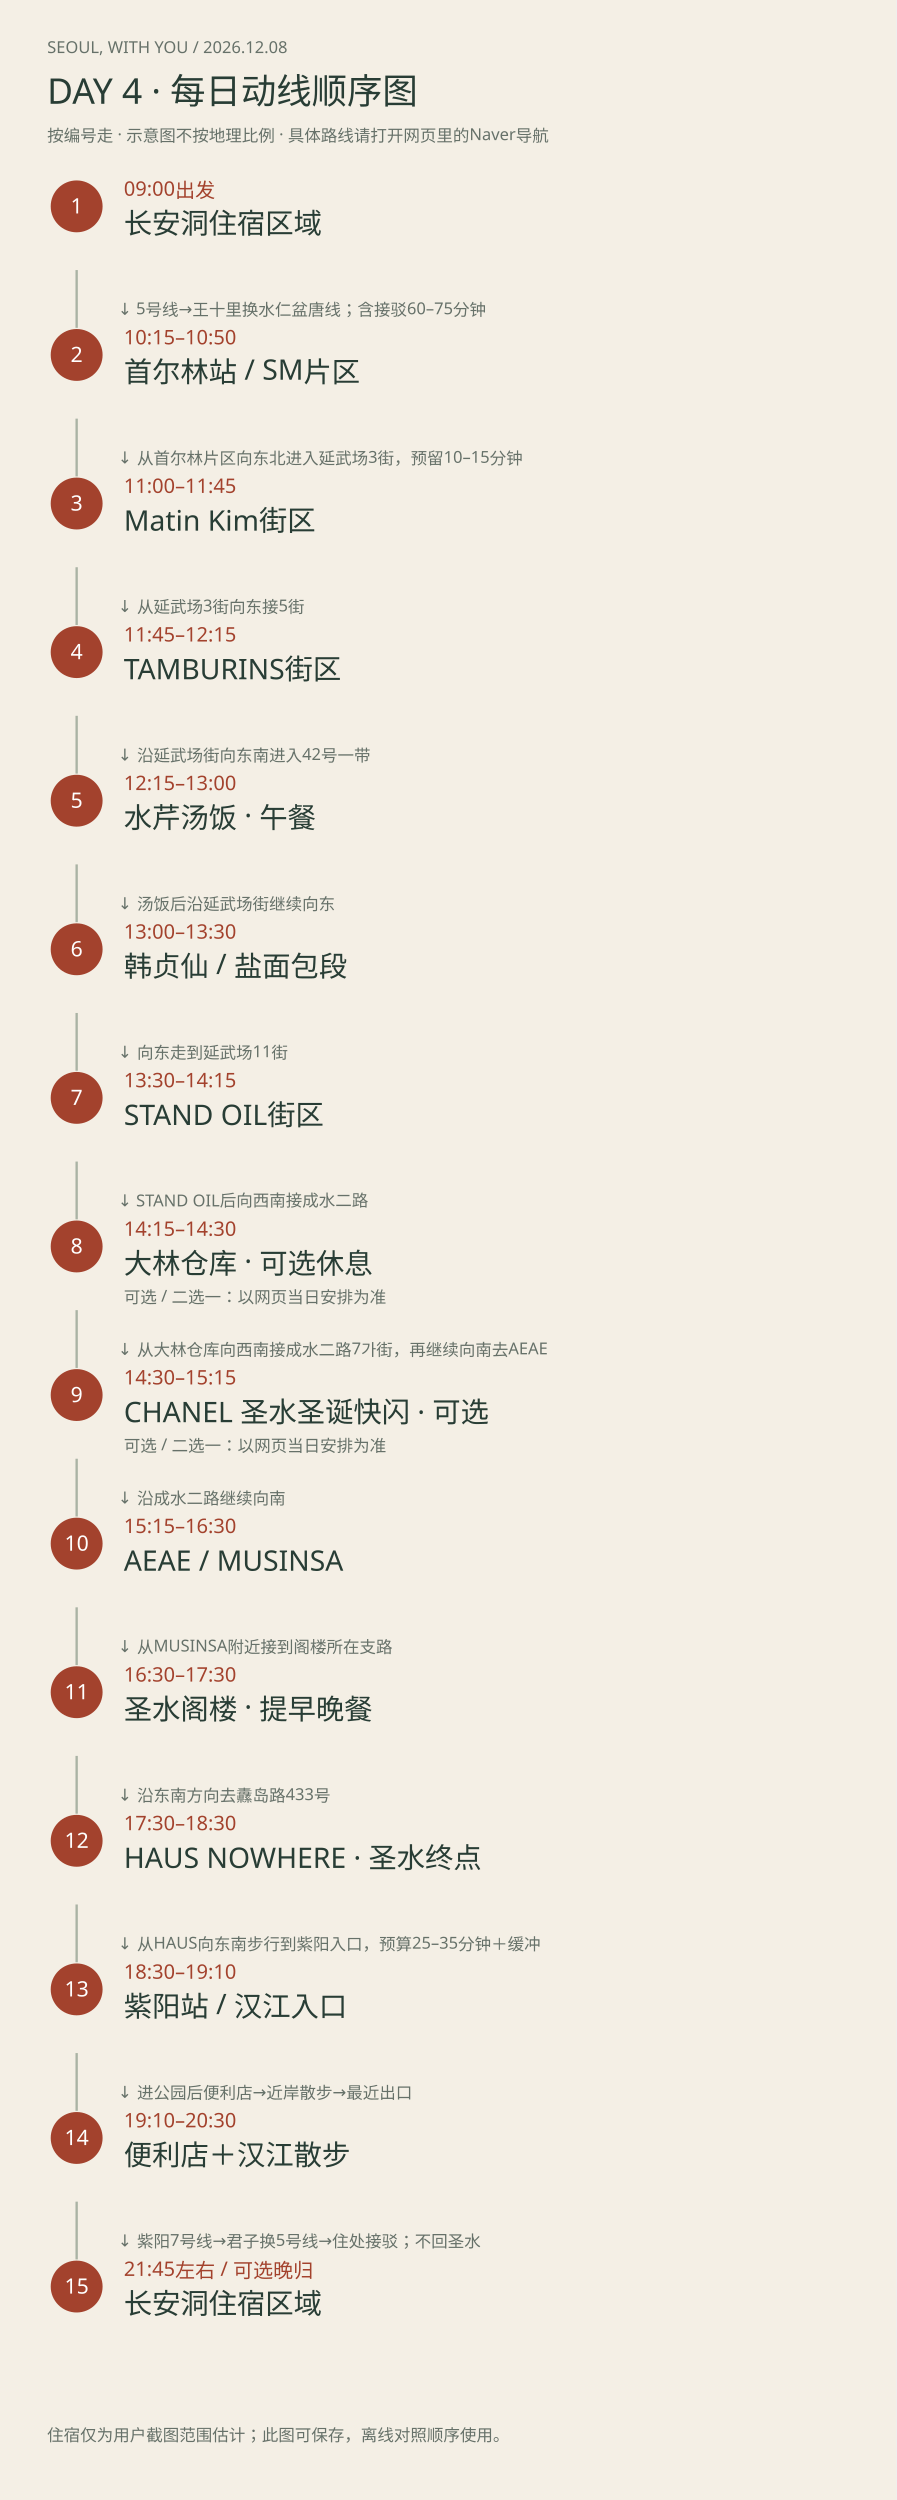
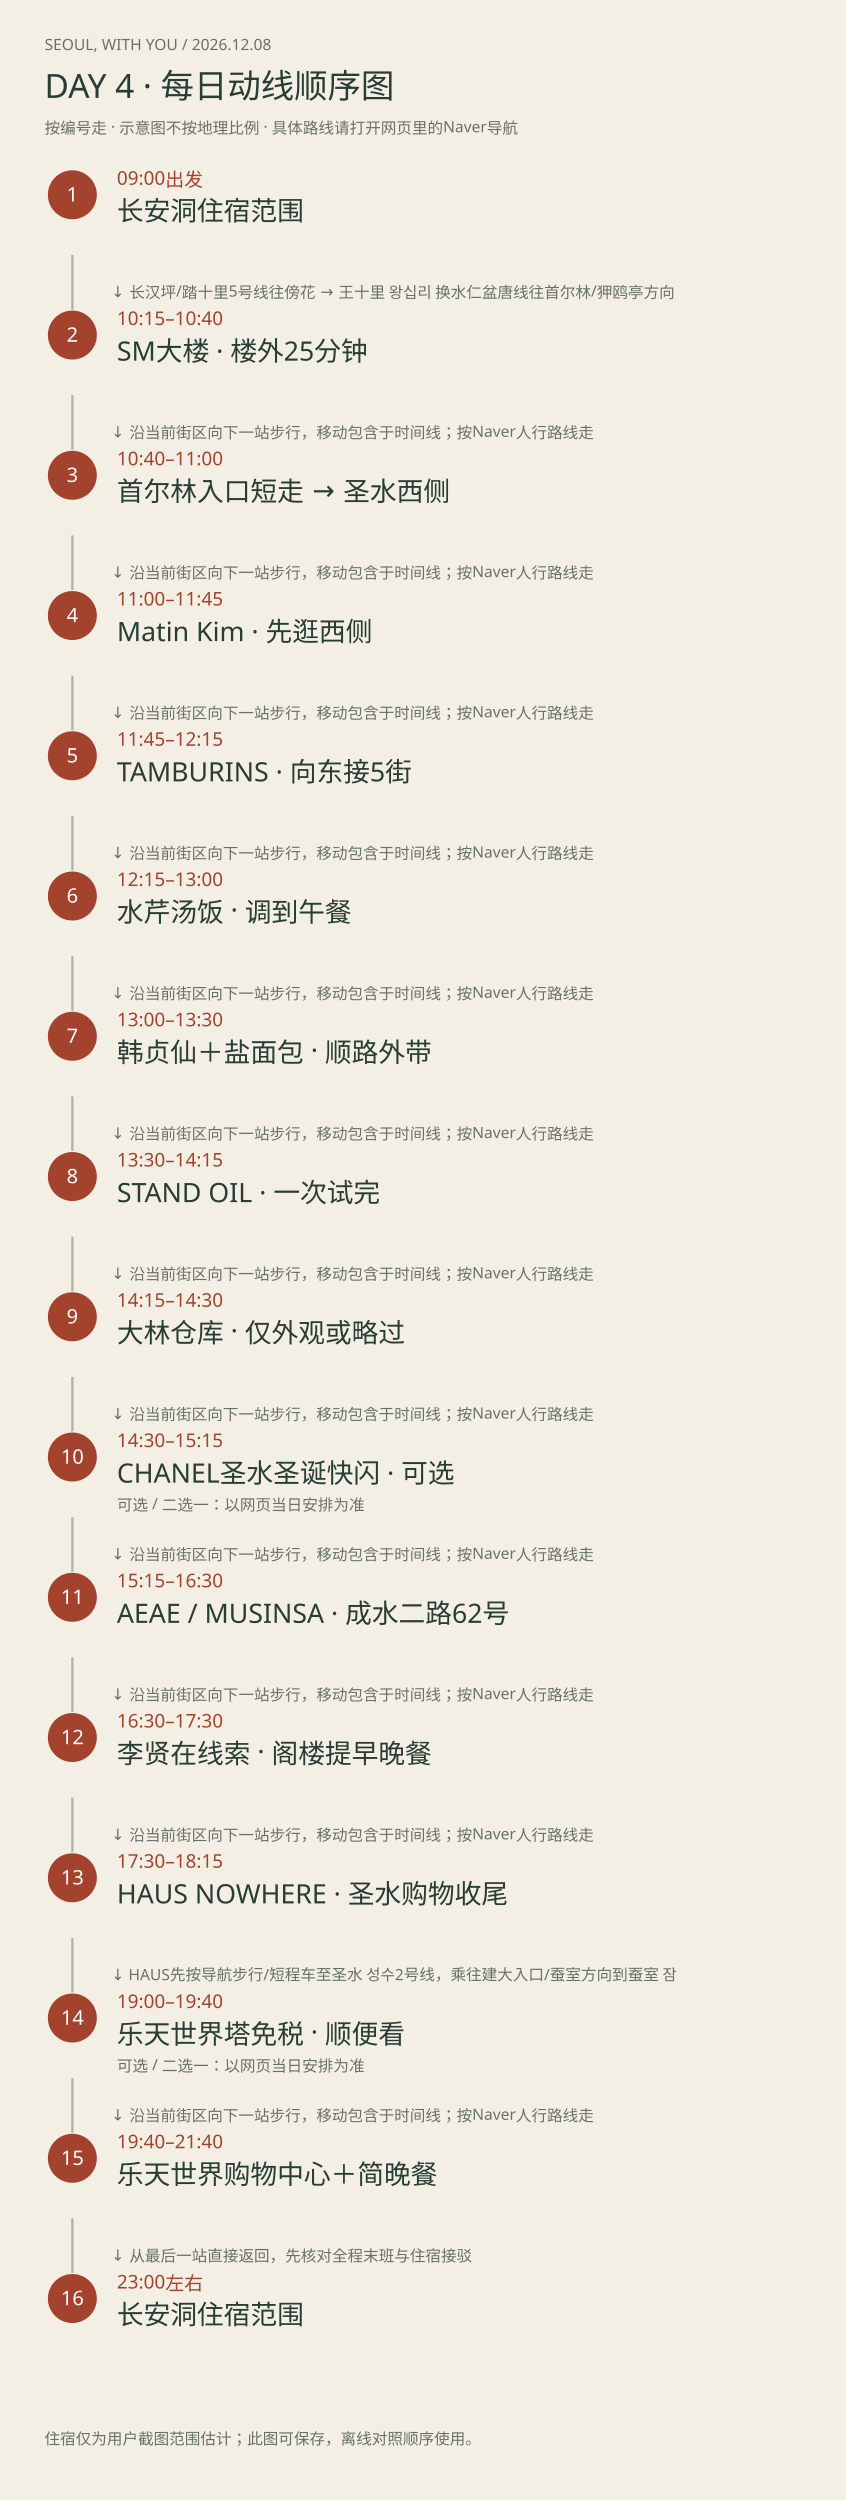
- <svg xmlns="http://www.w3.org/2000/svg" width="760" height="2120" viewBox="0 0 760 2120">
-   <rect width="760" height="2120" fill="#f4efe5" />
+ <svg xmlns="http://www.w3.org/2000/svg" width="760" height="2246" viewBox="0 0 760 2246">
+   <rect width="760" height="2246" fill="#f4efe5" />
  <style>text{font-family:"Microsoft YaHei","PingFang SC",sans-serif;fill:#283d35}.small{font-size:14px;fill:#667169}.title{font-size:24px}.time{font-size:17px;fill:#a3422d}</style>
  <text x="40" y="45" class="small">SEOUL, WITH YOU / 2026.12.08</text>
  <text x="40" y="88" style="font-size:30px">DAY 4 · 每日动线顺序图</text>
  <text x="40" y="120" class="small">按编号走 · 示意图不按地理比例 · 具体路线请打开网页里的Naver导航</text>
  <circle cx="65" cy="175" r="22" fill="#a3422d" />
  <text x="65" y="181" text-anchor="middle" style="fill:#fff;font-size:18px">1</text>
  <text x="105" y="166" class="time">09:00出发</text>
-   <text x="105" y="198" class="title">长安洞住宿区域</text>
+   <text x="105" y="198" class="title">长安洞住宿范围</text>
  <path d="M65 229 V278" stroke="#aab3a4" stroke-width="2" />
-   <text x="100" y="267" class="small">↓ 5号线→王十里换水仁盆唐线；含接驳60–75分钟</text>
+   <text x="100" y="267" class="small">↓ 长汉坪/踏十里5号线往傍花 → 王十里 왕십리 换水仁盆唐线往首尔林/狎鸥亭方向</text>
  <circle cx="65" cy="301" r="22" fill="#a3422d" />
  <text x="65" y="307" text-anchor="middle" style="fill:#fff;font-size:18px">2</text>
-   <text x="105" y="292" class="time">10:15–10:50</text>
-   <text x="105" y="324" class="title">首尔林站 / SM片区</text>
+   <text x="105" y="292" class="time">10:15–10:40</text>
+   <text x="105" y="324" class="title">SM大楼 · 楼外25分钟</text>
  <path d="M65 355 V404" stroke="#aab3a4" stroke-width="2" />
-   <text x="100" y="393" class="small">↓ 从首尔林片区向东北进入延武场3街，预留10–15分钟</text>
+   <text x="100" y="393" class="small">↓ 沿当前街区向下一站步行，移动包含于时间线；按Naver人行路线走</text>
  <circle cx="65" cy="427" r="22" fill="#a3422d" />
  <text x="65" y="433" text-anchor="middle" style="fill:#fff;font-size:18px">3</text>
-   <text x="105" y="418" class="time">11:00–11:45</text>
-   <text x="105" y="450" class="title">Matin Kim街区</text>
+   <text x="105" y="418" class="time">10:40–11:00</text>
+   <text x="105" y="450" class="title">首尔林入口短走 → 圣水西侧</text>
  <path d="M65 481 V530" stroke="#aab3a4" stroke-width="2" />
-   <text x="100" y="519" class="small">↓ 从延武场3街向东接5街</text>
+   <text x="100" y="519" class="small">↓ 沿当前街区向下一站步行，移动包含于时间线；按Naver人行路线走</text>
  <circle cx="65" cy="553" r="22" fill="#a3422d" />
  <text x="65" y="559" text-anchor="middle" style="fill:#fff;font-size:18px">4</text>
-   <text x="105" y="544" class="time">11:45–12:15</text>
-   <text x="105" y="576" class="title">TAMBURINS街区</text>
+   <text x="105" y="544" class="time">11:00–11:45</text>
+   <text x="105" y="576" class="title">Matin Kim · 先逛西侧</text>
  <path d="M65 607 V656" stroke="#aab3a4" stroke-width="2" />
-   <text x="100" y="645" class="small">↓ 沿延武场街向东南进入42号一带</text>
+   <text x="100" y="645" class="small">↓ 沿当前街区向下一站步行，移动包含于时间线；按Naver人行路线走</text>
  <circle cx="65" cy="679" r="22" fill="#a3422d" />
  <text x="65" y="685" text-anchor="middle" style="fill:#fff;font-size:18px">5</text>
-   <text x="105" y="670" class="time">12:15–13:00</text>
-   <text x="105" y="702" class="title">水芹汤饭 · 午餐</text>
+   <text x="105" y="670" class="time">11:45–12:15</text>
+   <text x="105" y="702" class="title">TAMBURINS · 向东接5街</text>
  <path d="M65 733 V782" stroke="#aab3a4" stroke-width="2" />
-   <text x="100" y="771" class="small">↓ 汤饭后沿延武场街继续向东</text>
+   <text x="100" y="771" class="small">↓ 沿当前街区向下一站步行，移动包含于时间线；按Naver人行路线走</text>
  <circle cx="65" cy="805" r="22" fill="#a3422d" />
  <text x="65" y="811" text-anchor="middle" style="fill:#fff;font-size:18px">6</text>
-   <text x="105" y="796" class="time">13:00–13:30</text>
-   <text x="105" y="828" class="title">韩贞仙 / 盐面包段</text>
+   <text x="105" y="796" class="time">12:15–13:00</text>
+   <text x="105" y="828" class="title">水芹汤饭 · 调到午餐</text>
  <path d="M65 859 V908" stroke="#aab3a4" stroke-width="2" />
-   <text x="100" y="897" class="small">↓ 向东走到延武场11街</text>
+   <text x="100" y="897" class="small">↓ 沿当前街区向下一站步行，移动包含于时间线；按Naver人行路线走</text>
  <circle cx="65" cy="931" r="22" fill="#a3422d" />
  <text x="65" y="937" text-anchor="middle" style="fill:#fff;font-size:18px">7</text>
-   <text x="105" y="922" class="time">13:30–14:15</text>
-   <text x="105" y="954" class="title">STAND OIL街区</text>
+   <text x="105" y="922" class="time">13:00–13:30</text>
+   <text x="105" y="954" class="title">韩贞仙＋盐面包 · 顺路外带</text>
  <path d="M65 985 V1034" stroke="#aab3a4" stroke-width="2" />
-   <text x="100" y="1023" class="small">↓ STAND OIL后向西南接成水二路</text>
+   <text x="100" y="1023" class="small">↓ 沿当前街区向下一站步行，移动包含于时间线；按Naver人行路线走</text>
  <circle cx="65" cy="1057" r="22" fill="#a3422d" />
  <text x="65" y="1063" text-anchor="middle" style="fill:#fff;font-size:18px">8</text>
-   <text x="105" y="1048" class="time">14:15–14:30</text>
-   <text x="105" y="1080" class="title">大林仓库 · 可选休息</text>
-   <text x="105" y="1105" class="small">可选 / 二选一：以网页当日安排为准</text>
+   <text x="105" y="1048" class="time">13:30–14:15</text>
+   <text x="105" y="1080" class="title">STAND OIL · 一次试完</text>
  <path d="M65 1111 V1160" stroke="#aab3a4" stroke-width="2" />
-   <text x="100" y="1149" class="small">↓ 从大林仓库向西南接成水二路7가街，再继续向南去AEAE</text>
+   <text x="100" y="1149" class="small">↓ 沿当前街区向下一站步行，移动包含于时间线；按Naver人行路线走</text>
  <circle cx="65" cy="1183" r="22" fill="#a3422d" />
  <text x="65" y="1189" text-anchor="middle" style="fill:#fff;font-size:18px">9</text>
-   <text x="105" y="1174" class="time">14:30–15:15</text>
-   <text x="105" y="1206" class="title">CHANEL 圣水圣诞快闪 · 可选</text>
-   <text x="105" y="1231" class="small">可选 / 二选一：以网页当日安排为准</text>
+   <text x="105" y="1174" class="time">14:15–14:30</text>
+   <text x="105" y="1206" class="title">大林仓库 · 仅外观或略过</text>
  <path d="M65 1237 V1286" stroke="#aab3a4" stroke-width="2" />
-   <text x="100" y="1275" class="small">↓ 沿成水二路继续向南</text>
+   <text x="100" y="1275" class="small">↓ 沿当前街区向下一站步行，移动包含于时间线；按Naver人行路线走</text>
  <circle cx="65" cy="1309" r="22" fill="#a3422d" />
  <text x="65" y="1315" text-anchor="middle" style="fill:#fff;font-size:18px">10</text>
-   <text x="105" y="1300" class="time">15:15–16:30</text>
-   <text x="105" y="1332" class="title">AEAE / MUSINSA</text>
+   <text x="105" y="1300" class="time">14:30–15:15</text>
+   <text x="105" y="1332" class="title">CHANEL圣水圣诞快闪 · 可选</text>
+   <text x="105" y="1357" class="small">可选 / 二选一：以网页当日安排为准</text>
  <path d="M65 1363 V1412" stroke="#aab3a4" stroke-width="2" />
-   <text x="100" y="1401" class="small">↓ 从MUSINSA附近接到阁楼所在支路</text>
+   <text x="100" y="1401" class="small">↓ 沿当前街区向下一站步行，移动包含于时间线；按Naver人行路线走</text>
  <circle cx="65" cy="1435" r="22" fill="#a3422d" />
  <text x="65" y="1441" text-anchor="middle" style="fill:#fff;font-size:18px">11</text>
-   <text x="105" y="1426" class="time">16:30–17:30</text>
-   <text x="105" y="1458" class="title">圣水阁楼 · 提早晚餐</text>
+   <text x="105" y="1426" class="time">15:15–16:30</text>
+   <text x="105" y="1458" class="title">AEAE / MUSINSA · 成水二路62号</text>
  <path d="M65 1489 V1538" stroke="#aab3a4" stroke-width="2" />
-   <text x="100" y="1527" class="small">↓ 沿东南方向去纛岛路433号</text>
+   <text x="100" y="1527" class="small">↓ 沿当前街区向下一站步行，移动包含于时间线；按Naver人行路线走</text>
  <circle cx="65" cy="1561" r="22" fill="#a3422d" />
  <text x="65" y="1567" text-anchor="middle" style="fill:#fff;font-size:18px">12</text>
-   <text x="105" y="1552" class="time">17:30–18:30</text>
-   <text x="105" y="1584" class="title">HAUS NOWHERE · 圣水终点</text>
+   <text x="105" y="1552" class="time">16:30–17:30</text>
+   <text x="105" y="1584" class="title">李贤在线索 · 阁楼提早晚餐</text>
  <path d="M65 1615 V1664" stroke="#aab3a4" stroke-width="2" />
-   <text x="100" y="1653" class="small">↓ 从HAUS向东南步行到紫阳入口，预算25–35分钟＋缓冲</text>
+   <text x="100" y="1653" class="small">↓ 沿当前街区向下一站步行，移动包含于时间线；按Naver人行路线走</text>
  <circle cx="65" cy="1687" r="22" fill="#a3422d" />
  <text x="65" y="1693" text-anchor="middle" style="fill:#fff;font-size:18px">13</text>
-   <text x="105" y="1678" class="time">18:30–19:10</text>
-   <text x="105" y="1710" class="title">紫阳站 / 汉江入口</text>
+   <text x="105" y="1678" class="time">17:30–18:15</text>
+   <text x="105" y="1710" class="title">HAUS NOWHERE · 圣水购物收尾</text>
  <path d="M65 1741 V1790" stroke="#aab3a4" stroke-width="2" />
-   <text x="100" y="1779" class="small">↓ 进公园后便利店→近岸散步→最近出口</text>
+   <text x="100" y="1779" class="small">↓ HAUS先按导航步行/短程车至圣水 성수2号线，乘往建大入口/蚕室方向到蚕室 잠</text>
  <circle cx="65" cy="1813" r="22" fill="#a3422d" />
  <text x="65" y="1819" text-anchor="middle" style="fill:#fff;font-size:18px">14</text>
-   <text x="105" y="1804" class="time">19:10–20:30</text>
-   <text x="105" y="1836" class="title">便利店＋汉江散步</text>
+   <text x="105" y="1804" class="time">19:00–19:40</text>
+   <text x="105" y="1836" class="title">乐天世界塔免税 · 顺便看</text>
+   <text x="105" y="1861" class="small">可选 / 二选一：以网页当日安排为准</text>
  <path d="M65 1867 V1916" stroke="#aab3a4" stroke-width="2" />
-   <text x="100" y="1905" class="small">↓ 紫阳7号线→君子换5号线→住处接驳；不回圣水</text>
+   <text x="100" y="1905" class="small">↓ 沿当前街区向下一站步行，移动包含于时间线；按Naver人行路线走</text>
  <circle cx="65" cy="1939" r="22" fill="#a3422d" />
  <text x="65" y="1945" text-anchor="middle" style="fill:#fff;font-size:18px">15</text>
-   <text x="105" y="1930" class="time">21:45左右 / 可选晚归</text>
-   <text x="105" y="1962" class="title">长安洞住宿区域</text>
-   <text x="40" y="2070" class="small">住宿仅为用户截图范围估计；此图可保存，离线对照顺序使用。</text>
+   <text x="105" y="1930" class="time">19:40–21:40</text>
+   <text x="105" y="1962" class="title">乐天世界购物中心＋简晚餐</text>
+   <path d="M65 1993 V2042" stroke="#aab3a4" stroke-width="2" />
+   <text x="100" y="2031" class="small">↓ 从最后一站直接返回，先核对全程末班与住宿接驳</text>
+   <circle cx="65" cy="2065" r="22" fill="#a3422d" />
+   <text x="65" y="2071" text-anchor="middle" style="fill:#fff;font-size:18px">16</text>
+   <text x="105" y="2056" class="time">23:00左右</text>
+   <text x="105" y="2088" class="title">长安洞住宿范围</text>
+   <text x="40" y="2196" class="small">住宿仅为用户截图范围估计；此图可保存，离线对照顺序使用。</text>
</svg>
